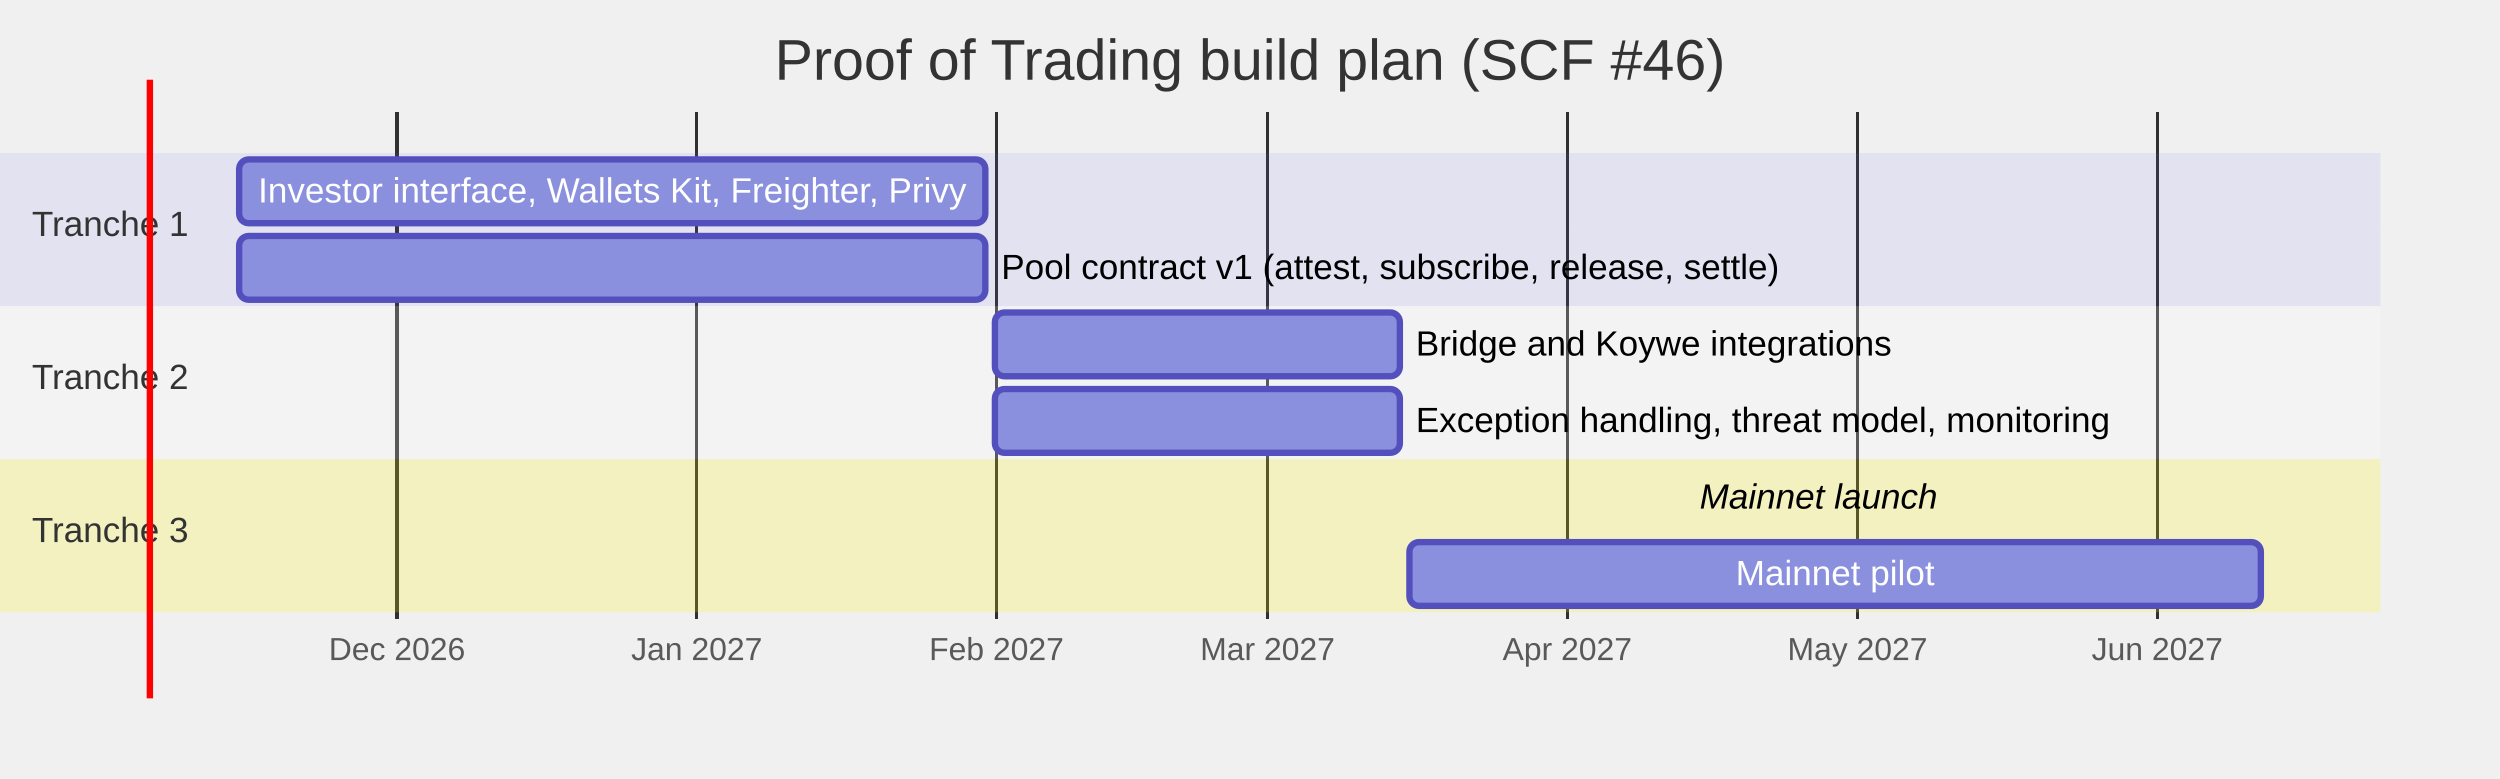
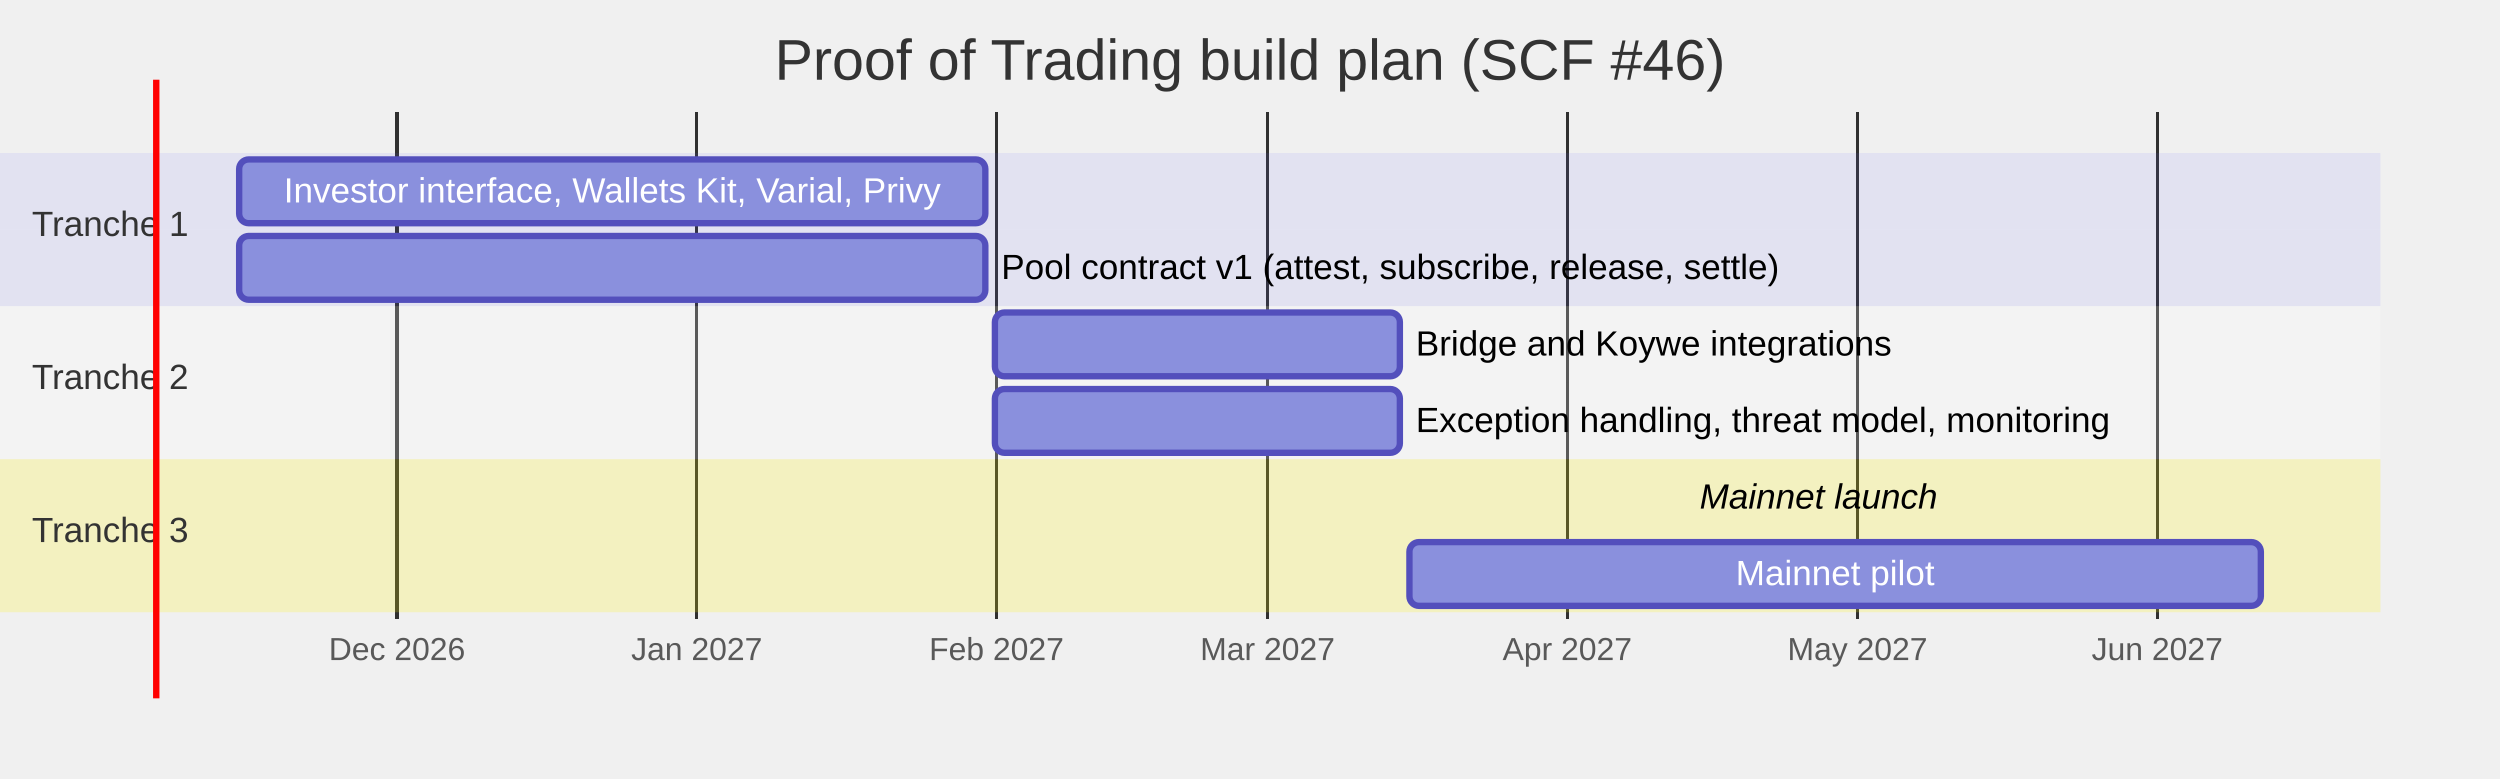
<svg xmlns="http://www.w3.org/2000/svg" id="my-svg" width="100%" viewBox="0 0 784 244" style="max-width: 784px; background-color: white;" role="graphics-document document" aria-roledescription="gantt">
  <style>#my-svg{font-family:"trebuchet ms",verdana,arial,sans-serif;font-size:16px;fill:#333;}@keyframes edge-animation-frame{from{stroke-dashoffset:0;}}@keyframes dash{to{stroke-dashoffset:0;}}#my-svg .edge-animation-slow{stroke-dasharray:9,5!important;stroke-dashoffset:900;animation:dash 50s linear infinite;stroke-linecap:round;}#my-svg .edge-animation-fast{stroke-dasharray:9,5!important;stroke-dashoffset:900;animation:dash 20s linear infinite;stroke-linecap:round;}#my-svg .error-icon{fill:#552222;}#my-svg .error-text{fill:#552222;stroke:#552222;}#my-svg .edge-thickness-normal{stroke-width:1px;}#my-svg .edge-thickness-thick{stroke-width:3.5px;}#my-svg .edge-pattern-solid{stroke-dasharray:0;}#my-svg .edge-thickness-invisible{stroke-width:0;fill:none;}#my-svg .edge-pattern-dashed{stroke-dasharray:3;}#my-svg .edge-pattern-dotted{stroke-dasharray:2;}#my-svg .marker{fill:#333333;stroke:#333333;}#my-svg .marker.cross{stroke:#333333;}#my-svg svg{font-family:"trebuchet ms",verdana,arial,sans-serif;font-size:16px;}#my-svg p{margin:0;}#my-svg .mermaid-main-font{font-family:"trebuchet ms",verdana,arial,sans-serif;}#my-svg .exclude-range{fill:#eeeeee;}#my-svg .section{stroke:none;opacity:0.2;}#my-svg .section0{fill:rgba(102, 102, 255, 0.49);}#my-svg .section2{fill:#fff400;}#my-svg .section1,#my-svg .section3{fill:white;opacity:0.2;}#my-svg .sectionTitle0{fill:#333;}#my-svg .sectionTitle1{fill:#333;}#my-svg .sectionTitle2{fill:#333;}#my-svg .sectionTitle3{fill:#333;}#my-svg .sectionTitle{text-anchor:start;font-family:"trebuchet ms",verdana,arial,sans-serif;}#my-svg .grid .tick{stroke:lightgrey;opacity:0.8;shape-rendering:crispEdges;}#my-svg .grid .tick text{font-family:"trebuchet ms",verdana,arial,sans-serif;fill:#333;}#my-svg .grid path{stroke-width:0;}#my-svg .today{fill:none;stroke:red;stroke-width:2px;}#my-svg .task{stroke-width:2;}#my-svg .taskText{text-anchor:middle;font-family:"trebuchet ms",verdana,arial,sans-serif;}#my-svg .taskTextOutsideRight{fill:black;text-anchor:start;font-family:"trebuchet ms",verdana,arial,sans-serif;}#my-svg .taskTextOutsideLeft{fill:black;text-anchor:end;}#my-svg .task.clickable{cursor:pointer;}#my-svg .taskText.clickable{cursor:pointer;fill:#003163!important;font-weight:bold;}#my-svg .taskTextOutsideLeft.clickable{cursor:pointer;fill:#003163!important;font-weight:bold;}#my-svg .taskTextOutsideRight.clickable{cursor:pointer;fill:#003163!important;font-weight:bold;}#my-svg .taskText0,#my-svg .taskText1,#my-svg .taskText2,#my-svg .taskText3{fill:white;}#my-svg .task0,#my-svg .task1,#my-svg .task2,#my-svg .task3{fill:#8a90dd;stroke:#534fbc;}#my-svg .taskTextOutside0,#my-svg .taskTextOutside2{fill:black;}#my-svg .taskTextOutside1,#my-svg .taskTextOutside3{fill:black;}#my-svg .active0,#my-svg .active1,#my-svg .active2,#my-svg .active3{fill:#bfc7ff;stroke:#534fbc;}#my-svg .activeText0,#my-svg .activeText1,#my-svg .activeText2,#my-svg .activeText3{fill:black!important;}#my-svg .done0,#my-svg .done1,#my-svg .done2,#my-svg .done3{stroke:grey;fill:lightgrey;stroke-width:2;}#my-svg .doneText0,#my-svg .doneText1,#my-svg .doneText2,#my-svg .doneText3{fill:black!important;}#my-svg .doneText0.taskTextOutsideLeft,#my-svg .doneText0.taskTextOutsideRight,#my-svg .doneText1.taskTextOutsideLeft,#my-svg .doneText1.taskTextOutsideRight,#my-svg .doneText2.taskTextOutsideLeft,#my-svg .doneText2.taskTextOutsideRight,#my-svg .doneText3.taskTextOutsideLeft,#my-svg .doneText3.taskTextOutsideRight{fill:black!important;}#my-svg .crit0,#my-svg .crit1,#my-svg .crit2,#my-svg .crit3{stroke:#ff8888;fill:red;stroke-width:2;}#my-svg .activeCrit0,#my-svg .activeCrit1,#my-svg .activeCrit2,#my-svg .activeCrit3{stroke:#ff8888;fill:#bfc7ff;stroke-width:2;}#my-svg .doneCrit0,#my-svg .doneCrit1,#my-svg .doneCrit2,#my-svg .doneCrit3{stroke:#ff8888;fill:lightgrey;stroke-width:2;cursor:pointer;shape-rendering:crispEdges;}#my-svg .milestone{transform:rotate(45deg) scale(0.8,0.8);}#my-svg .milestoneText{font-style:italic;}#my-svg .doneCritText0,#my-svg .doneCritText1,#my-svg .doneCritText2,#my-svg .doneCritText3{fill:black!important;}#my-svg .doneCritText0.taskTextOutsideLeft,#my-svg .doneCritText0.taskTextOutsideRight,#my-svg .doneCritText1.taskTextOutsideLeft,#my-svg .doneCritText1.taskTextOutsideRight,#my-svg .doneCritText2.taskTextOutsideLeft,#my-svg .doneCritText2.taskTextOutsideRight,#my-svg .doneCritText3.taskTextOutsideLeft,#my-svg .doneCritText3.taskTextOutsideRight{fill:black!important;}#my-svg .vert{stroke:navy;}#my-svg .vertText{font-size:15px;text-anchor:middle;fill:navy!important;}#my-svg .activeCritText0,#my-svg .activeCritText1,#my-svg .activeCritText2,#my-svg .activeCritText3{fill:black!important;}#my-svg .titleText{text-anchor:middle;font-size:18px;fill:#333;font-family:"trebuchet ms",verdana,arial,sans-serif;}#my-svg .node .neo-node{stroke:#9370DB;}#my-svg [data-look="neo"].node rect,#my-svg [data-look="neo"].cluster rect,#my-svg [data-look="neo"].node polygon{stroke:#9370DB;filter:drop-shadow(1px 2px 2px rgba(185, 185, 185, 1));}#my-svg [data-look="neo"].swimlane.cluster rect{filter:none;}#my-svg [data-look="neo"].node path{stroke:#9370DB;stroke-width:1px;}#my-svg [data-look="neo"].node .outer-path{filter:drop-shadow(1px 2px 2px rgba(185, 185, 185, 1));}#my-svg [data-look="neo"].node .neo-line path{stroke:#9370DB;filter:none;}#my-svg [data-look="neo"].node circle{stroke:#9370DB;filter:drop-shadow(1px 2px 2px rgba(185, 185, 185, 1));}#my-svg [data-look="neo"].node circle .state-start{fill:#000000;}#my-svg [data-look="neo"].icon-shape .icon{fill:#9370DB;filter:drop-shadow(1px 2px 2px rgba(185, 185, 185, 1));}#my-svg [data-look="neo"].icon-shape .icon-neo path{stroke:#9370DB;filter:drop-shadow(1px 2px 2px rgba(185, 185, 185, 1));}#my-svg :root{--mermaid-font-family:"trebuchet ms",verdana,arial,sans-serif;}</style>
  <g />
  <g class="grid" transform="translate(75, 194)" fill="none" font-size="10" font-family="sans-serif" text-anchor="middle">
    <path class="domain" stroke="currentColor" d="M0.5,-159V0.5H634.5V-159" />
    <g class="tick" opacity="1" transform="translate(49.5,0)">
      <line stroke="currentColor" y2="-159" />
      <text fill="#000" y="3" dy="1em" stroke="none" font-size="10" style="text-anchor: middle;">Dec 2026</text>
    </g>
    <g class="tick" opacity="1" transform="translate(143.5,0)">
      <line stroke="currentColor" y2="-159" />
      <text fill="#000" y="3" dy="1em" stroke="none" font-size="10" style="text-anchor: middle;">Jan 2027</text>
    </g>
    <g class="tick" opacity="1" transform="translate(237.5,0)">
      <line stroke="currentColor" y2="-159" />
      <text fill="#000" y="3" dy="1em" stroke="none" font-size="10" style="text-anchor: middle;">Feb 2027</text>
    </g>
    <g class="tick" opacity="1" transform="translate(322.5,0)">
      <line stroke="currentColor" y2="-159" />
      <text fill="#000" y="3" dy="1em" stroke="none" font-size="10" style="text-anchor: middle;">Mar 2027</text>
    </g>
    <g class="tick" opacity="1" transform="translate(416.5,0)">
      <line stroke="currentColor" y2="-159" />
      <text fill="#000" y="3" dy="1em" stroke="none" font-size="10" style="text-anchor: middle;">Apr 2027</text>
    </g>
    <g class="tick" opacity="1" transform="translate(507.5,0)">
      <line stroke="currentColor" y2="-159" />
      <text fill="#000" y="3" dy="1em" stroke="none" font-size="10" style="text-anchor: middle;">May 2027</text>
    </g>
    <g class="tick" opacity="1" transform="translate(601.5,0)">
      <line stroke="currentColor" y2="-159" />
      <text fill="#000" y="3" dy="1em" stroke="none" font-size="10" style="text-anchor: middle;">Jun 2027</text>
    </g>
  </g>
  <g>
    <rect x="0" y="48" width="746.5" height="24" class="section section0" />
    <rect x="0" y="72" width="746.5" height="24" class="section section0" />
    <rect x="0" y="96" width="746.5" height="24" class="section section1" />
    <rect x="0" y="120" width="746.5" height="24" class="section section1" />
    <rect x="0" y="168" width="746.5" height="24" class="section section2" />
    <rect x="0" y="144" width="746.5" height="24" class="section section2" />
  </g>
  <g>
    <rect id="my-svg-t1a" rx="3" ry="3" x="75" y="50" width="234" height="20" transform-origin="192px 60px" class="task task0" />
    <rect id="my-svg-t1b" rx="3" ry="3" x="75" y="74" width="234" height="20" transform-origin="192px 84px" class="task task0" />
    <rect id="my-svg-t2a" rx="3" ry="3" x="312" y="98" width="127" height="20" transform-origin="375.5px 108px" class="task task1" />
    <rect id="my-svg-t2b" rx="3" ry="3" x="312" y="122" width="127" height="20" transform-origin="375.5px 132px" class="task task1" />
    <rect id="my-svg-t3" rx="3" ry="3" x="442" y="170" width="267" height="20" transform-origin="575.5px 180px" class="task task2" />
    <rect id="my-svg-m1" rx="3" ry="3" x="508" y="146" width="20" height="20" transform-origin="518px 156px" class="task milestone  task2" />
-     <text id="my-svg-t1a-text" font-size="11" x="192" y="63.5" class="taskText taskText0  width-230.171875">Investor interface, Wallets Kit, Freighter, Privy </text>
+     <text id="my-svg-t1a-text" font-size="11" x="192" y="63.5" class="taskText taskText0  width-214.203125">Investor interface, Wallets Kit, Varial, Privy </text>
    <text id="my-svg-t1b-text" font-size="11" x="314" y="87.5" class="taskTextOutsideRight taskTextOutside0  width-253">Pool contract v1 (attest, subscribe, release, settle) </text>
    <text id="my-svg-t2a-text" font-size="11" x="444" y="111.5" class="taskTextOutsideRight taskTextOutside1  width-149.609375">Bridge and Koywe integrations </text>
    <text id="my-svg-t2b-text" font-size="11" x="444" y="135.5" class="taskTextOutsideRight taskTextOutside1  width-226.15625">Exception handling, threat model, monitoring </text>
    <text id="my-svg-t3-text" font-size="11" x="575.5" y="183.5" class="taskText taskText2  width-65.203125">Mainnet pilot </text>
    <text id="my-svg-m1-text" font-size="11" x="533" y="159.5" class="taskTextOutsideRight taskTextOutside2  milestoneText width-74.921875">Mainnet launch </text>
  </g>
  <g>
    <text dy="0em" x="10" y="74" font-size="11" class="sectionTitle sectionTitle0">
      <tspan alignment-baseline="central" x="10">Tranche 1</tspan>
    </text>
    <text dy="0em" x="10" y="122" font-size="11" class="sectionTitle sectionTitle1">
      <tspan alignment-baseline="central" x="10">Tranche 2</tspan>
    </text>
    <text dy="0em" x="10" y="170" font-size="11" class="sectionTitle sectionTitle2">
      <tspan alignment-baseline="central" x="10">Tranche 3</tspan>
    </text>
  </g>
  <g class="today">
-     <line x1="47" x2="47" y1="25" y2="219" class="today" />
+     <line x1="49" x2="49" y1="25" y2="219" class="today" />
  </g>
  <text x="392" y="25" class="titleText">Proof of Trading build plan (SCF #46)</text>
</svg>
